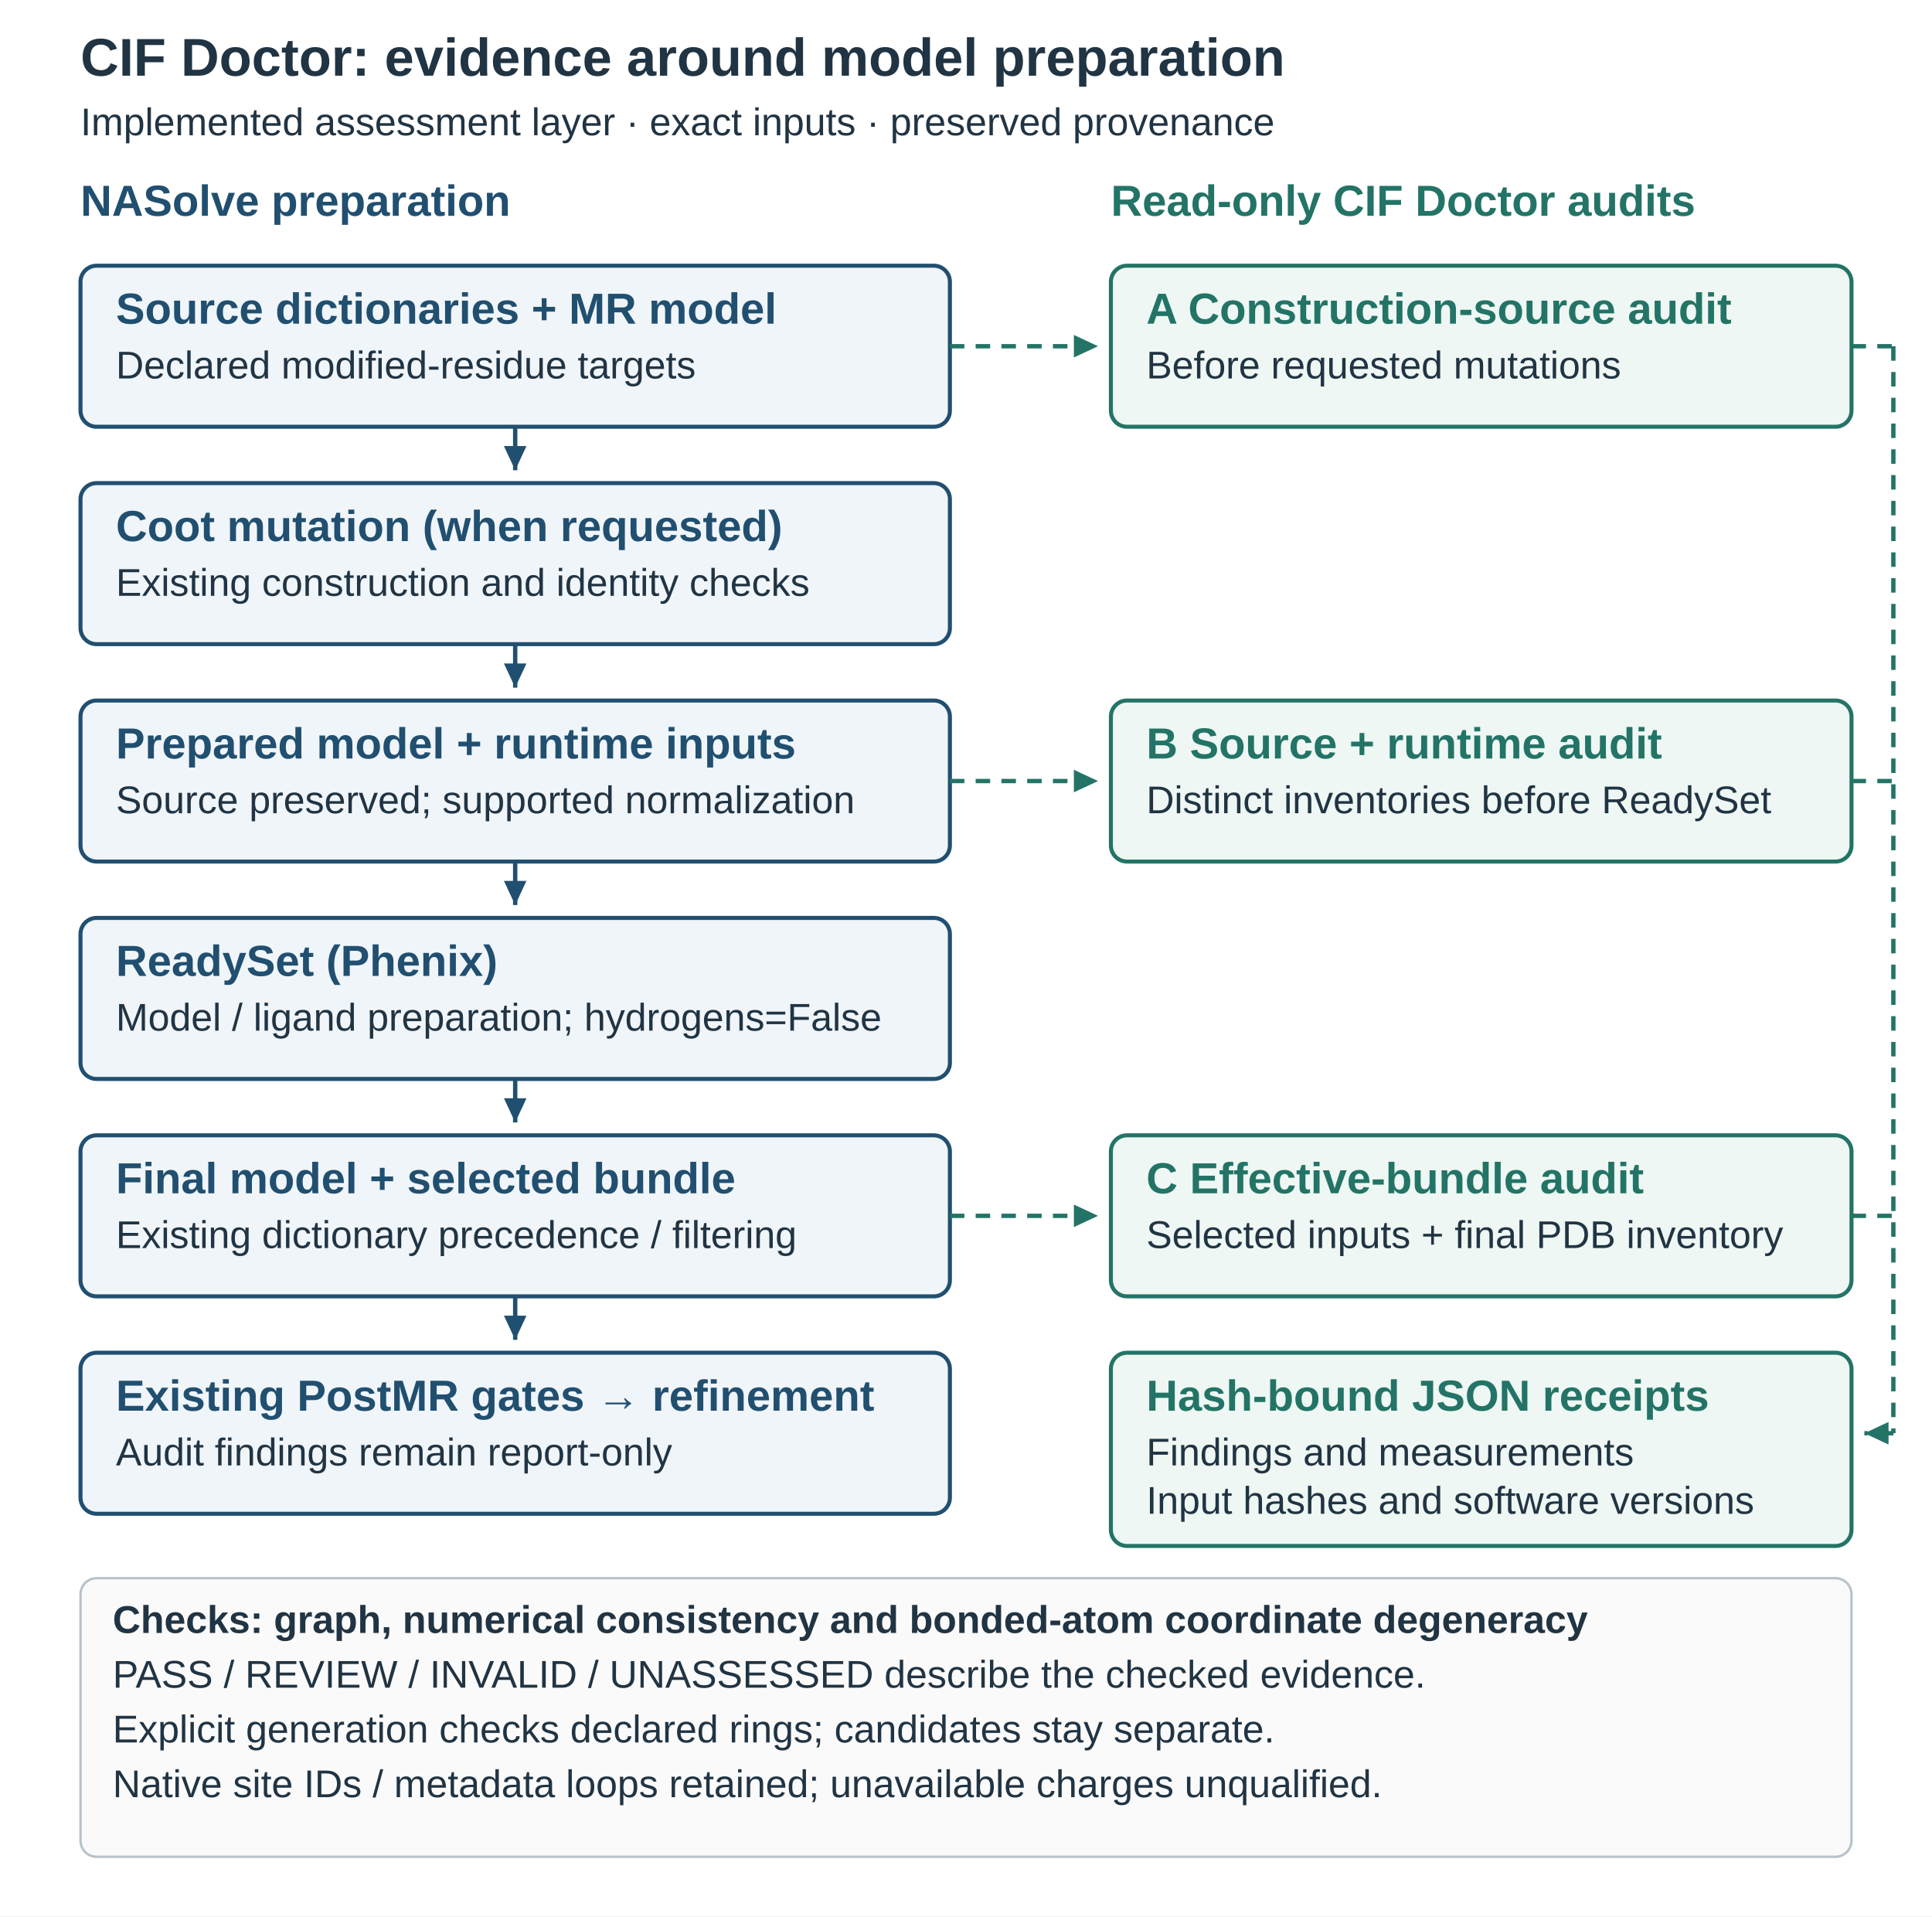
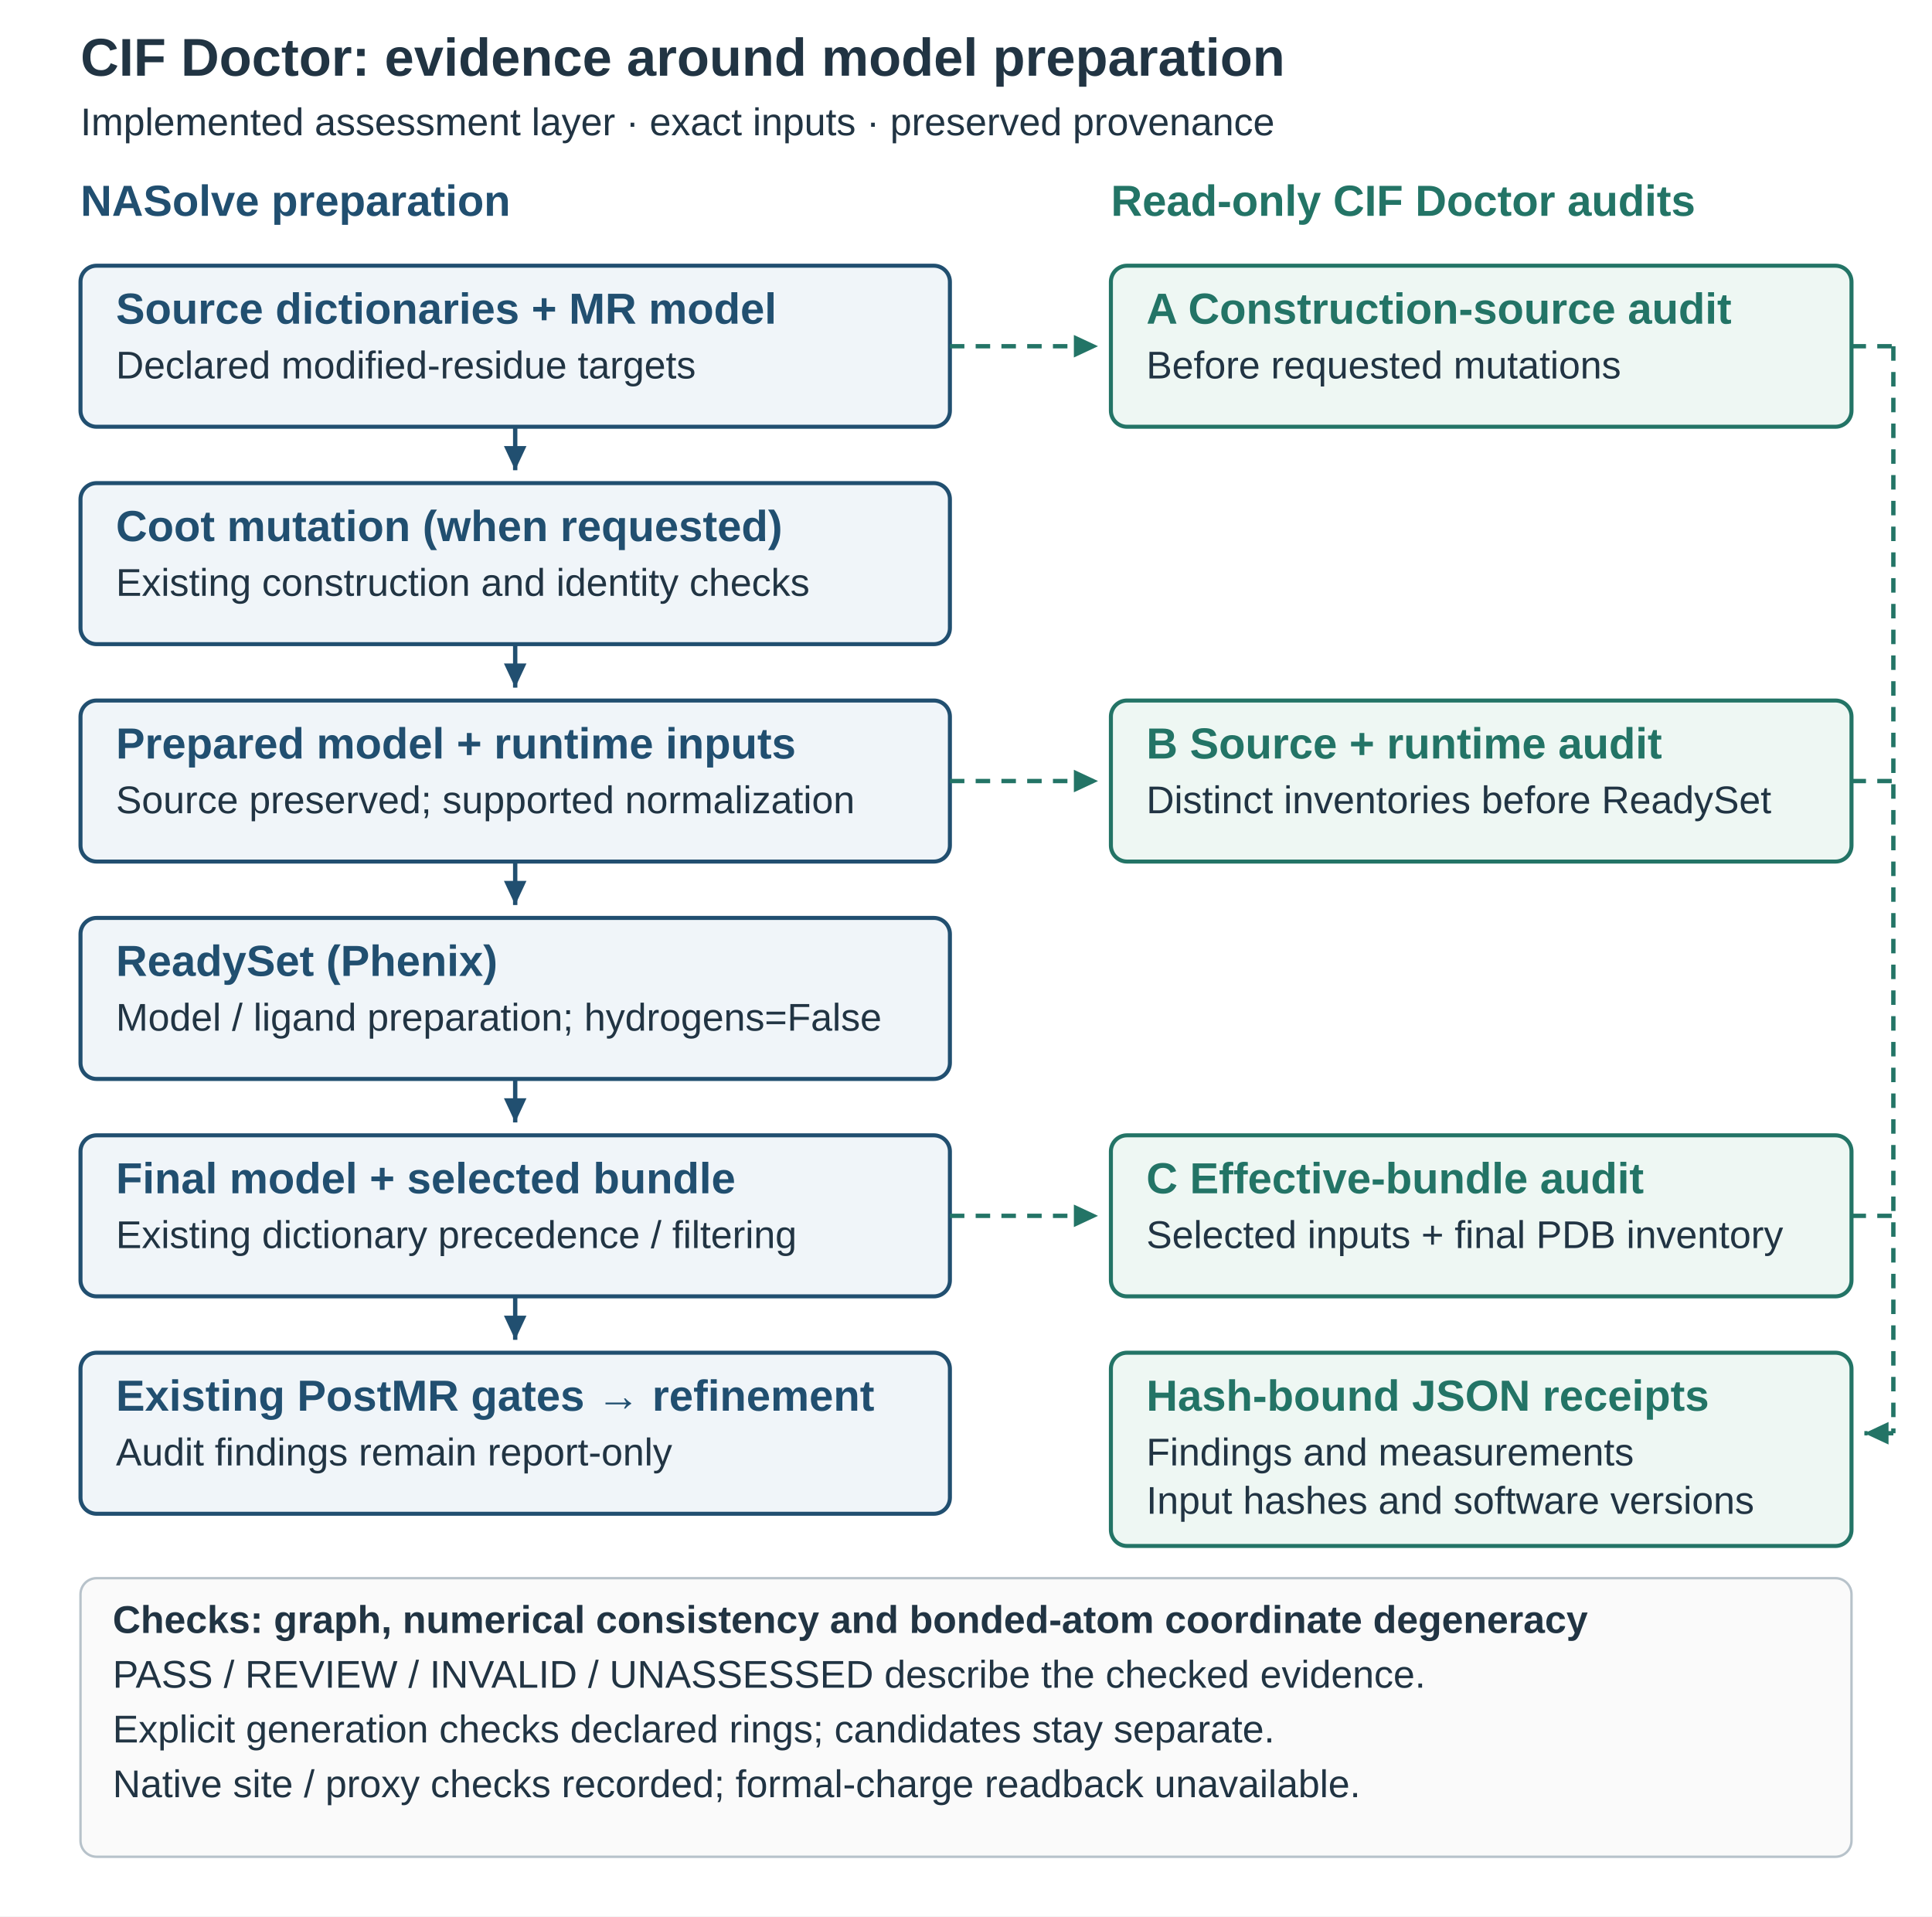
<svg xmlns="http://www.w3.org/2000/svg" width="180mm" height="178.5mm" viewBox="0 0 1200 1190" role="img" aria-labelledby="title description">
  <rect width="1200" height="1190" fill="white" />
  <text x="50" y="47" font-family="Arial, Helvetica, sans-serif" font-size="33" font-weight="bold" fill="#213443" text-anchor="start">CIF Doctor: evidence around model preparation</text>
  <text x="50" y="84" font-family="Arial, Helvetica, sans-serif" font-size="24" font-weight="normal" fill="#213443" text-anchor="start">Implemented assessment layer · exact inputs · preserved provenance</text>
  <text x="50" y="134" font-family="Arial, Helvetica, sans-serif" font-size="27" font-weight="bold" fill="#214f70" text-anchor="start">NASolve preparation</text>
  <text x="690" y="134" font-family="Arial, Helvetica, sans-serif" font-size="27" font-weight="bold" fill="#237466" text-anchor="start">Read-only CIF Doctor audits</text>
  <g id="source-inputs">
    <rect x="50" y="165" width="540" height="100" rx="10" fill="#f0f5f9" stroke="#214f70" stroke-width="2.5" />
    <text x="72" y="201" font-family="Arial, Helvetica, sans-serif" font-size="27" font-weight="bold" fill="#214f70" text-anchor="start">Source dictionaries + MR model</text>
    <text x="72" y="235" font-family="Arial, Helvetica, sans-serif" font-size="24" font-weight="normal" fill="#213443" text-anchor="start">Declared modified-residue targets</text>
  </g>
  <g id="coot-mutation">
    <rect x="50" y="300" width="540" height="100" rx="10" fill="#f0f5f9" stroke="#214f70" stroke-width="2.5" />
    <text x="72" y="336" font-family="Arial, Helvetica, sans-serif" font-size="27" font-weight="bold" fill="#214f70" text-anchor="start">Coot mutation (when requested)</text>
    <text x="72" y="370" font-family="Arial, Helvetica, sans-serif" font-size="24" font-weight="normal" fill="#213443" text-anchor="start">Existing construction and identity checks</text>
  </g>
  <g id="prepared-inputs">
    <rect x="50" y="435" width="540" height="100" rx="10" fill="#f0f5f9" stroke="#214f70" stroke-width="2.5" />
    <text x="72" y="471" font-family="Arial, Helvetica, sans-serif" font-size="27" font-weight="bold" fill="#214f70" text-anchor="start">Prepared model + runtime inputs</text>
    <text x="72" y="505" font-family="Arial, Helvetica, sans-serif" font-size="24" font-weight="normal" fill="#213443" text-anchor="start">Source preserved; supported normalization</text>
  </g>
  <g id="readyset">
    <rect x="50" y="570" width="540" height="100" rx="10" fill="#f0f5f9" stroke="#214f70" stroke-width="2.5" />
    <text x="72" y="606" font-family="Arial, Helvetica, sans-serif" font-size="27" font-weight="bold" fill="#214f70" text-anchor="start">ReadySet (Phenix)</text>
    <text x="72" y="640" font-family="Arial, Helvetica, sans-serif" font-size="24" font-weight="normal" fill="#213443" text-anchor="start">Model / ligand preparation; hydrogens=False</text>
  </g>
  <g id="effective-inputs">
    <rect x="50" y="705" width="540" height="100" rx="10" fill="#f0f5f9" stroke="#214f70" stroke-width="2.5" />
    <text x="72" y="741" font-family="Arial, Helvetica, sans-serif" font-size="27" font-weight="bold" fill="#214f70" text-anchor="start">Final model + selected bundle</text>
    <text x="72" y="775" font-family="Arial, Helvetica, sans-serif" font-size="24" font-weight="normal" fill="#213443" text-anchor="start">Existing dictionary precedence / filtering</text>
  </g>
  <g id="postmr-gates">
    <rect x="50" y="840" width="540" height="100" rx="10" fill="#f0f5f9" stroke="#214f70" stroke-width="2.5" />
    <text x="72" y="876" font-family="Arial, Helvetica, sans-serif" font-size="27" font-weight="bold" fill="#214f70" text-anchor="start">Existing PostMR gates → refinement</text>
    <text x="72" y="910" font-family="Arial, Helvetica, sans-serif" font-size="24" font-weight="normal" fill="#213443" text-anchor="start">Audit findings remain report-only</text>
  </g>
  <g id="preparation-flow-0">
    <path d="M 320.0 265.0 L 320.0 292.0" fill="none" stroke="#214f70" stroke-width="2.7" />
    <polygon points="320.0,292.0 313.0,277.0 327.0,277.0" fill="#214f70" />
  </g>
  <g id="preparation-flow-1">
    <path d="M 320.0 400.0 L 320.0 427.0" fill="none" stroke="#214f70" stroke-width="2.7" />
    <polygon points="320.0,427.0 313.0,412.0 327.0,412.0" fill="#214f70" />
  </g>
  <g id="preparation-flow-2">
    <path d="M 320.0 535.0 L 320.0 562.0" fill="none" stroke="#214f70" stroke-width="2.7" />
    <polygon points="320.0,562.0 313.0,547.0 327.0,547.0" fill="#214f70" />
  </g>
  <g id="preparation-flow-3">
    <path d="M 320.0 670.0 L 320.0 697.0" fill="none" stroke="#214f70" stroke-width="2.7" />
    <polygon points="320.0,697.0 313.0,682.0 327.0,682.0" fill="#214f70" />
  </g>
  <g id="preparation-flow-4">
    <path d="M 320.0 805.0 L 320.0 832.0" fill="none" stroke="#214f70" stroke-width="2.7" />
    <polygon points="320.0,832.0 313.0,817.0 327.0,817.0" fill="#214f70" />
  </g>
  <g id="mutation-audit">
    <rect x="690" y="165" width="460" height="100" rx="10" fill="#eef7f3" stroke="#237466" stroke-width="2.5" />
    <text x="712" y="201" font-family="Arial, Helvetica, sans-serif" font-size="27" font-weight="bold" fill="#237466" text-anchor="start">A  Construction-source audit</text>
    <text x="712" y="235" font-family="Arial, Helvetica, sans-serif" font-size="24" font-weight="normal" fill="#213443" text-anchor="start">Before requested mutations</text>
  </g>
  <g id="audit-branch-mutation-audit">
    <path d="M 590.0 215.0 L 599.0 215.0" fill="none" stroke="#237466" stroke-width="2.7" />
    <path d="M 606.0 215.0 L 615.0 215.0" fill="none" stroke="#237466" stroke-width="2.7" />
    <path d="M 622.0 215.0 L 631.0 215.0" fill="none" stroke="#237466" stroke-width="2.7" />
    <path d="M 638.0 215.0 L 647.0 215.0" fill="none" stroke="#237466" stroke-width="2.7" />
    <path d="M 654.0 215.0 L 663.0 215.0" fill="none" stroke="#237466" stroke-width="2.7" />
    <path d="M 670.0 215.0 L 679.0 215.0" fill="none" stroke="#237466" stroke-width="2.7" />
    <polygon points="682.0,215.0 667.0,222.0 667.0,208.0" fill="#237466" />
  </g>
  <g id="source-runtime-audit">
    <rect x="690" y="435" width="460" height="100" rx="10" fill="#eef7f3" stroke="#237466" stroke-width="2.5" />
    <text x="712" y="471" font-family="Arial, Helvetica, sans-serif" font-size="27" font-weight="bold" fill="#237466" text-anchor="start">B  Source + runtime audit</text>
    <text x="712" y="505" font-family="Arial, Helvetica, sans-serif" font-size="24" font-weight="normal" fill="#213443" text-anchor="start">Distinct inventories before ReadySet</text>
  </g>
  <g id="audit-branch-source-runtime-audit">
    <path d="M 590.0 485.0 L 599.0 485.0" fill="none" stroke="#237466" stroke-width="2.7" />
    <path d="M 606.0 485.0 L 615.0 485.0" fill="none" stroke="#237466" stroke-width="2.7" />
    <path d="M 622.0 485.0 L 631.0 485.0" fill="none" stroke="#237466" stroke-width="2.7" />
    <path d="M 638.0 485.0 L 647.0 485.0" fill="none" stroke="#237466" stroke-width="2.7" />
    <path d="M 654.0 485.0 L 663.0 485.0" fill="none" stroke="#237466" stroke-width="2.7" />
    <path d="M 670.0 485.0 L 679.0 485.0" fill="none" stroke="#237466" stroke-width="2.7" />
    <polygon points="682.0,485.0 667.0,492.0 667.0,478.0" fill="#237466" />
  </g>
  <g id="effective-audit">
    <rect x="690" y="705" width="460" height="100" rx="10" fill="#eef7f3" stroke="#237466" stroke-width="2.5" />
    <text x="712" y="741" font-family="Arial, Helvetica, sans-serif" font-size="27" font-weight="bold" fill="#237466" text-anchor="start">C  Effective-bundle audit</text>
    <text x="712" y="775" font-family="Arial, Helvetica, sans-serif" font-size="24" font-weight="normal" fill="#213443" text-anchor="start">Selected inputs + final PDB inventory</text>
  </g>
  <g id="audit-branch-effective-audit">
    <path d="M 590.0 755.0 L 599.0 755.0" fill="none" stroke="#237466" stroke-width="2.7" />
    <path d="M 606.0 755.0 L 615.0 755.0" fill="none" stroke="#237466" stroke-width="2.7" />
    <path d="M 622.0 755.0 L 631.0 755.0" fill="none" stroke="#237466" stroke-width="2.7" />
    <path d="M 638.0 755.0 L 647.0 755.0" fill="none" stroke="#237466" stroke-width="2.7" />
    <path d="M 654.0 755.0 L 663.0 755.0" fill="none" stroke="#237466" stroke-width="2.7" />
    <path d="M 670.0 755.0 L 679.0 755.0" fill="none" stroke="#237466" stroke-width="2.7" />
    <polygon points="682.0,755.0 667.0,762.0 667.0,748.0" fill="#237466" />
  </g>
  <g id="json-receipts">
    <rect x="690" y="840" width="460" height="120" rx="10" fill="#eef7f3" stroke="#237466" stroke-width="2.5" />
    <text x="712" y="876" font-family="Arial, Helvetica, sans-serif" font-size="27" font-weight="bold" fill="#237466" text-anchor="start">Hash-bound JSON receipts</text>
    <text x="712" y="910" font-family="Arial, Helvetica, sans-serif" font-size="24" font-weight="normal" fill="#213443" text-anchor="start">Findings and measurements</text>
    <text x="712" y="940" font-family="Arial, Helvetica, sans-serif" font-size="24" font-weight="normal" fill="#213443" text-anchor="start">Input hashes and software versions</text>
  </g>
  <g id="mutation-to-receipts">
    <path d="M 1150.0 215.0 L 1159.0 215.0" fill="none" stroke="#237466" stroke-width="2.7" />
    <path d="M 1166.0 215.0 L 1175.0 215.0" fill="none" stroke="#237466" stroke-width="2.7" />
    <path d="M 1176.0 215.0 L 1176.0 224.0" fill="none" stroke="#237466" stroke-width="2.7" />
    <path d="M 1176.0 231.0 L 1176.0 240.0" fill="none" stroke="#237466" stroke-width="2.7" />
    <path d="M 1176.0 247.0 L 1176.0 256.0" fill="none" stroke="#237466" stroke-width="2.7" />
    <path d="M 1176.0 263.0 L 1176.0 272.0" fill="none" stroke="#237466" stroke-width="2.7" />
    <path d="M 1176.0 279.0 L 1176.0 288.0" fill="none" stroke="#237466" stroke-width="2.7" />
    <path d="M 1176.0 295.0 L 1176.0 304.0" fill="none" stroke="#237466" stroke-width="2.7" />
    <path d="M 1176.0 311.0 L 1176.0 320.0" fill="none" stroke="#237466" stroke-width="2.7" />
    <path d="M 1176.0 327.0 L 1176.0 336.0" fill="none" stroke="#237466" stroke-width="2.7" />
    <path d="M 1176.0 343.0 L 1176.0 352.0" fill="none" stroke="#237466" stroke-width="2.7" />
    <path d="M 1176.0 359.0 L 1176.0 368.0" fill="none" stroke="#237466" stroke-width="2.7" />
    <path d="M 1176.0 375.0 L 1176.0 384.0" fill="none" stroke="#237466" stroke-width="2.7" />
    <path d="M 1176.0 391.0 L 1176.0 400.0" fill="none" stroke="#237466" stroke-width="2.7" />
    <path d="M 1176.0 407.0 L 1176.0 416.0" fill="none" stroke="#237466" stroke-width="2.7" />
    <path d="M 1176.0 423.0 L 1176.0 432.0" fill="none" stroke="#237466" stroke-width="2.7" />
    <path d="M 1176.0 439.0 L 1176.0 448.0" fill="none" stroke="#237466" stroke-width="2.7" />
    <path d="M 1176.0 455.0 L 1176.0 464.0" fill="none" stroke="#237466" stroke-width="2.7" />
    <path d="M 1176.0 471.0 L 1176.0 480.0" fill="none" stroke="#237466" stroke-width="2.7" />
    <path d="M 1176.0 487.0 L 1176.0 496.0" fill="none" stroke="#237466" stroke-width="2.7" />
    <path d="M 1176.0 503.0 L 1176.0 512.0" fill="none" stroke="#237466" stroke-width="2.7" />
    <path d="M 1176.0 519.0 L 1176.0 528.0" fill="none" stroke="#237466" stroke-width="2.7" />
    <path d="M 1176.0 535.0 L 1176.0 544.0" fill="none" stroke="#237466" stroke-width="2.7" />
    <path d="M 1176.0 551.0 L 1176.0 560.0" fill="none" stroke="#237466" stroke-width="2.7" />
    <path d="M 1176.0 567.0 L 1176.0 576.0" fill="none" stroke="#237466" stroke-width="2.7" />
    <path d="M 1176.0 583.0 L 1176.0 592.0" fill="none" stroke="#237466" stroke-width="2.7" />
    <path d="M 1176.0 599.0 L 1176.0 608.0" fill="none" stroke="#237466" stroke-width="2.7" />
    <path d="M 1176.0 615.0 L 1176.0 624.0" fill="none" stroke="#237466" stroke-width="2.7" />
    <path d="M 1176.0 631.0 L 1176.0 640.0" fill="none" stroke="#237466" stroke-width="2.7" />
    <path d="M 1176.0 647.0 L 1176.0 656.0" fill="none" stroke="#237466" stroke-width="2.7" />
    <path d="M 1176.0 663.0 L 1176.0 672.0" fill="none" stroke="#237466" stroke-width="2.7" />
    <path d="M 1176.0 679.0 L 1176.0 688.0" fill="none" stroke="#237466" stroke-width="2.7" />
    <path d="M 1176.0 695.0 L 1176.0 704.0" fill="none" stroke="#237466" stroke-width="2.7" />
    <path d="M 1176.0 711.0 L 1176.0 720.0" fill="none" stroke="#237466" stroke-width="2.7" />
    <path d="M 1176.0 727.0 L 1176.0 736.0" fill="none" stroke="#237466" stroke-width="2.7" />
    <path d="M 1176.0 743.0 L 1176.0 752.0" fill="none" stroke="#237466" stroke-width="2.7" />
    <path d="M 1176.0 759.0 L 1176.0 768.0" fill="none" stroke="#237466" stroke-width="2.7" />
    <path d="M 1176.0 775.0 L 1176.0 784.0" fill="none" stroke="#237466" stroke-width="2.7" />
    <path d="M 1176.0 791.0 L 1176.0 800.0" fill="none" stroke="#237466" stroke-width="2.7" />
    <path d="M 1176.0 807.0 L 1176.0 816.0" fill="none" stroke="#237466" stroke-width="2.7" />
    <path d="M 1176.0 823.0 L 1176.0 832.0" fill="none" stroke="#237466" stroke-width="2.7" />
    <path d="M 1176.0 839.0 L 1176.0 848.0" fill="none" stroke="#237466" stroke-width="2.7" />
    <path d="M 1176.0 855.0 L 1176.0 864.0" fill="none" stroke="#237466" stroke-width="2.7" />
    <path d="M 1176.0 871.0 L 1176.0 880.0" fill="none" stroke="#237466" stroke-width="2.7" />
    <path d="M 1176.0 887.0 L 1176.0 890.0" fill="none" stroke="#237466" stroke-width="2.7" />
    <path d="M 1176.0 890.0 L 1167.0 890.0" fill="none" stroke="#237466" stroke-width="2.7" />
    <path d="M 1160.0 890.0 L 1158.0 890.0" fill="none" stroke="#237466" stroke-width="2.7" />
    <polygon points="1158.0,890.0 1173.0,883.0 1173.0,897.0" fill="#237466" />
  </g>
  <g id="source-to-receipts">
    <path d="M 1150.0 485.0 L 1159.0 485.0" fill="none" stroke="#237466" stroke-width="2.7" />
    <path d="M 1166.0 485.0 L 1175.0 485.0" fill="none" stroke="#237466" stroke-width="2.7" />
  </g>
  <g id="effective-to-receipts">
    <path d="M 1150.0 755.0 L 1159.0 755.0" fill="none" stroke="#237466" stroke-width="2.7" />
    <path d="M 1166.0 755.0 L 1175.0 755.0" fill="none" stroke="#237466" stroke-width="2.7" />
  </g>
  <g id="scope-notes">
    <rect x="50" y="980" width="1100" height="173" rx="10" fill="#fafafa" stroke="#b7c2ca" stroke-width="1.5" />
    <text x="70" y="1014" font-family="Arial, Helvetica, sans-serif" font-size="24" font-weight="bold" fill="#213443" text-anchor="start">Checks: graph, numerical consistency and bonded-atom coordinate degeneracy</text>
    <text x="70" y="1048" font-family="Arial, Helvetica, sans-serif" font-size="24" font-weight="normal" fill="#213443" text-anchor="start">PASS / REVIEW / INVALID / UNASSESSED describe the checked evidence.</text>
    <text x="70" y="1082" font-family="Arial, Helvetica, sans-serif" font-size="24" font-weight="normal" fill="#213443" text-anchor="start">Explicit generation checks declared rings; candidates stay separate.</text>
-     <text x="70" y="1116" font-family="Arial, Helvetica, sans-serif" font-size="24" font-weight="normal" fill="#213443" text-anchor="start">Native site IDs / metadata loops retained; unavailable charges unqualified.</text>
+     <text x="70" y="1116" font-family="Arial, Helvetica, sans-serif" font-size="24" font-weight="normal" fill="#213443" text-anchor="start">Native site / proxy checks recorded; formal-charge readback unavailable.</text>
  </g>
</svg>
